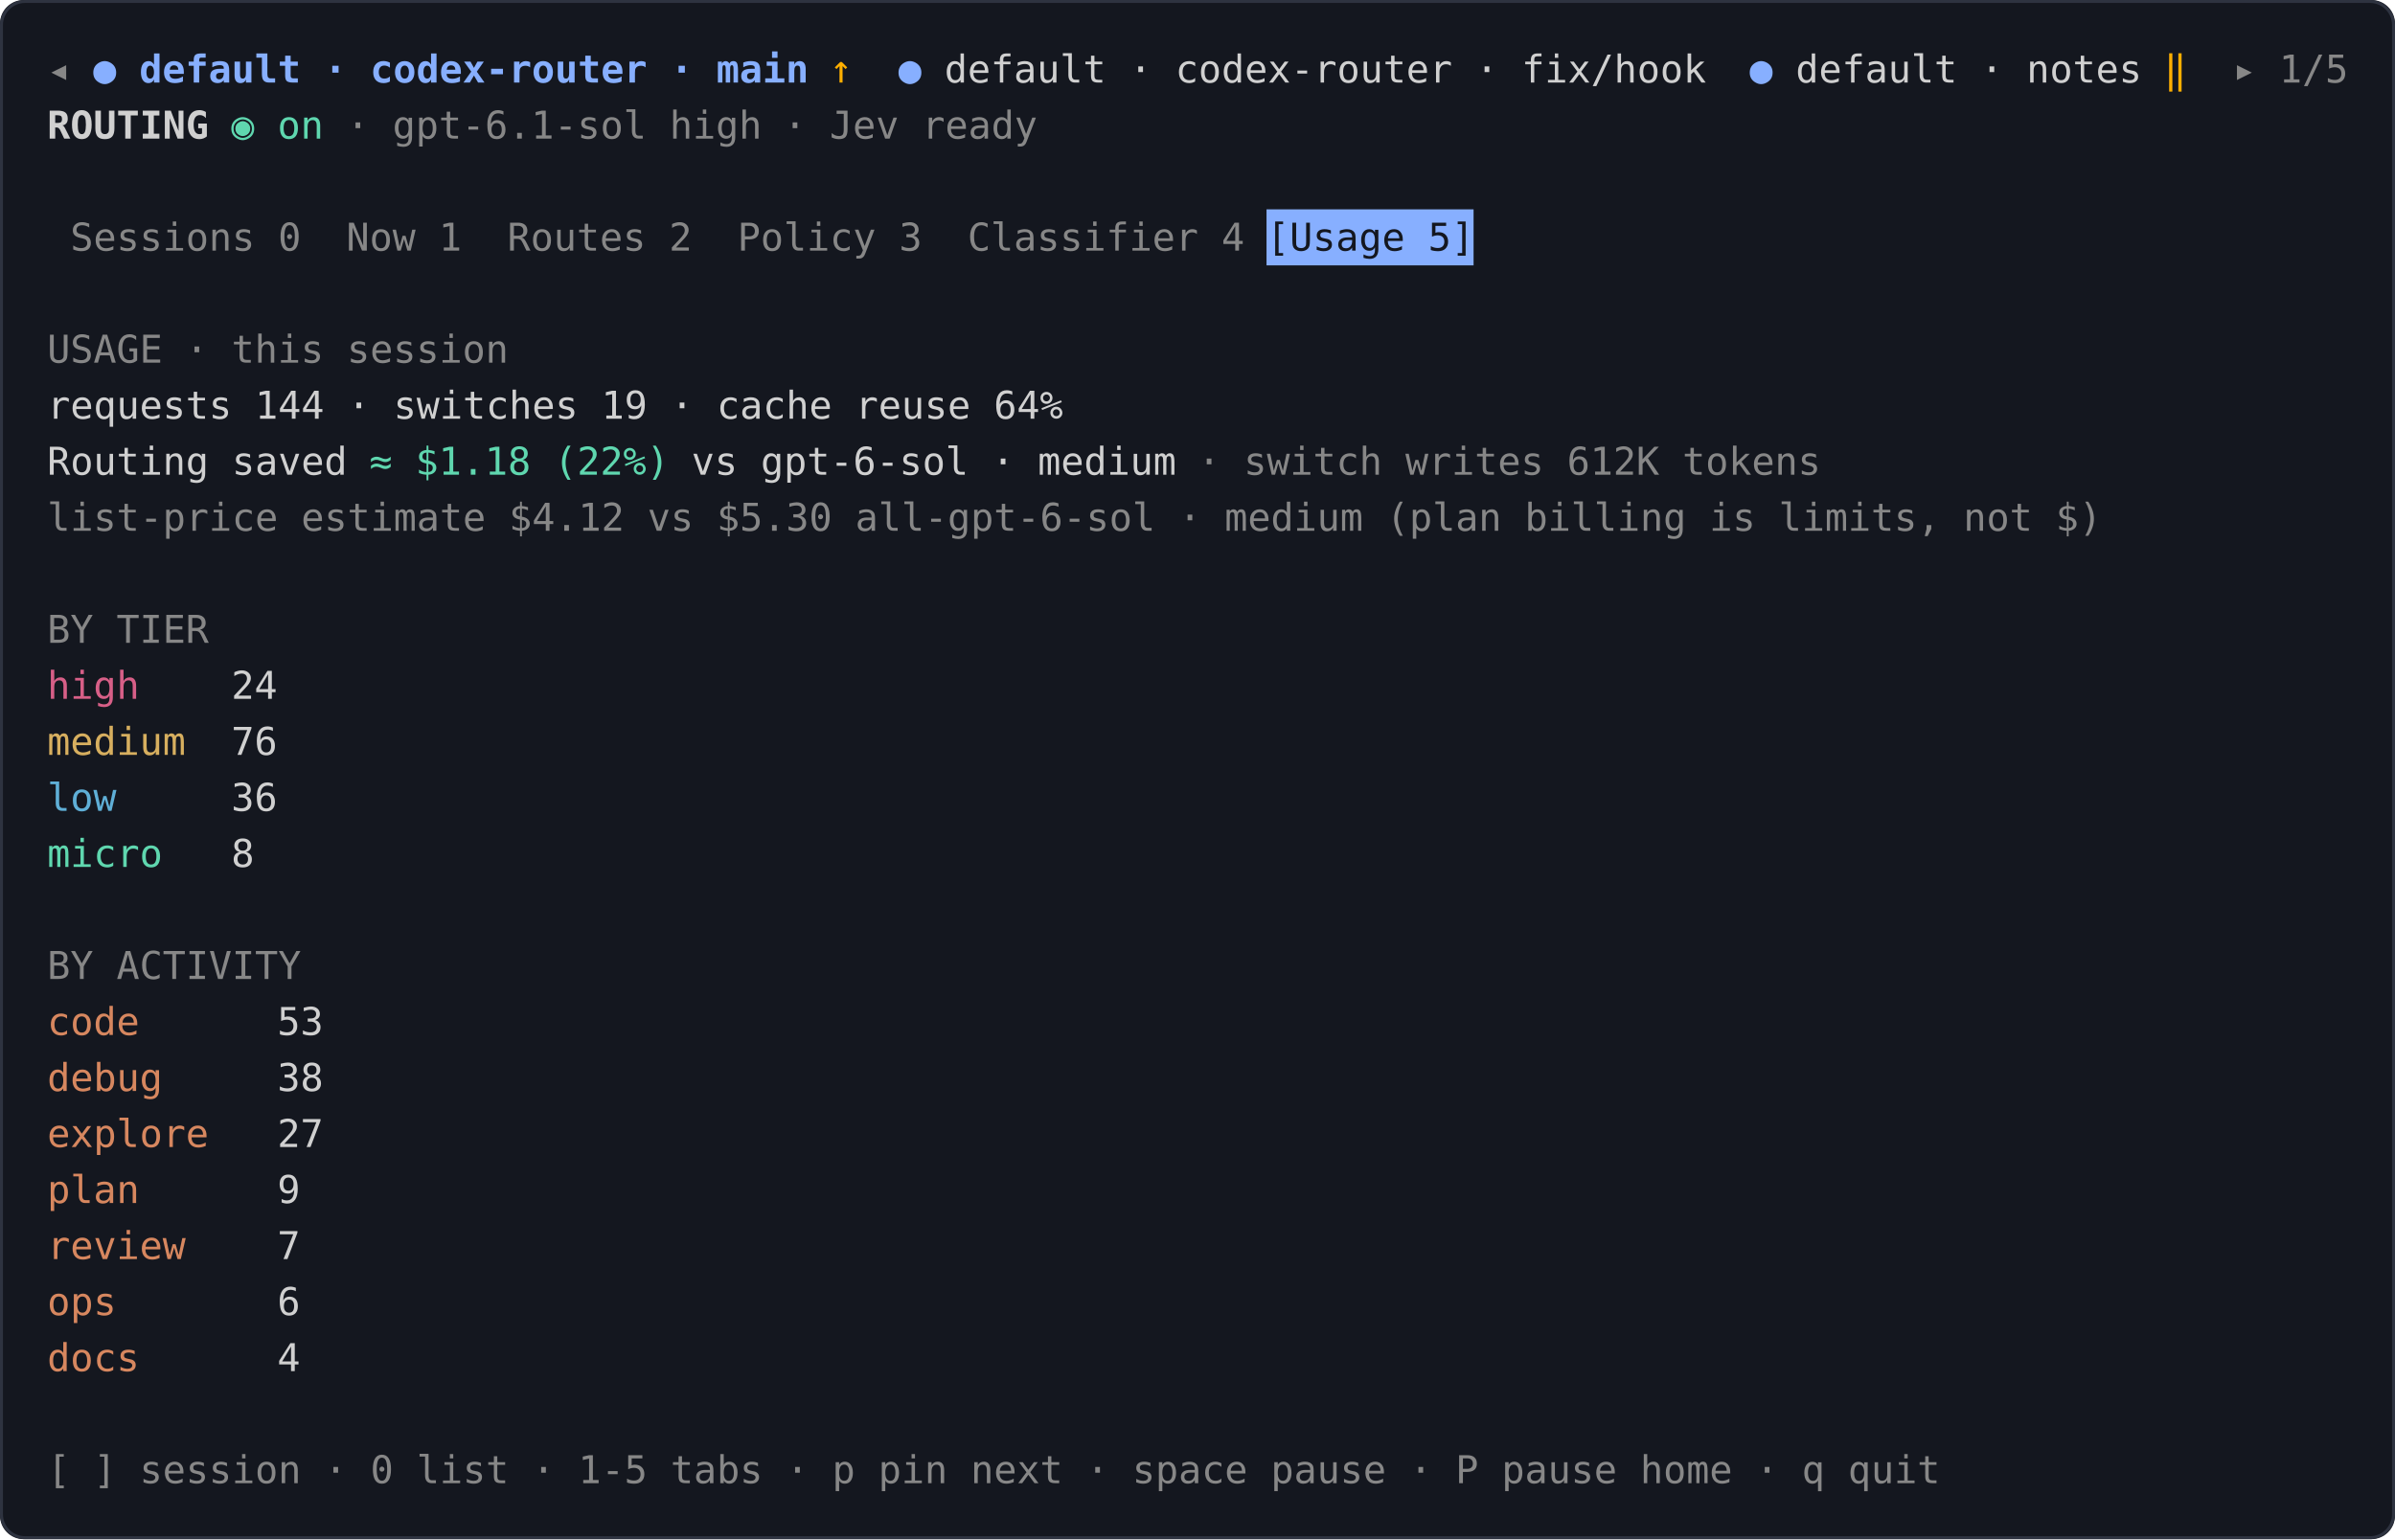
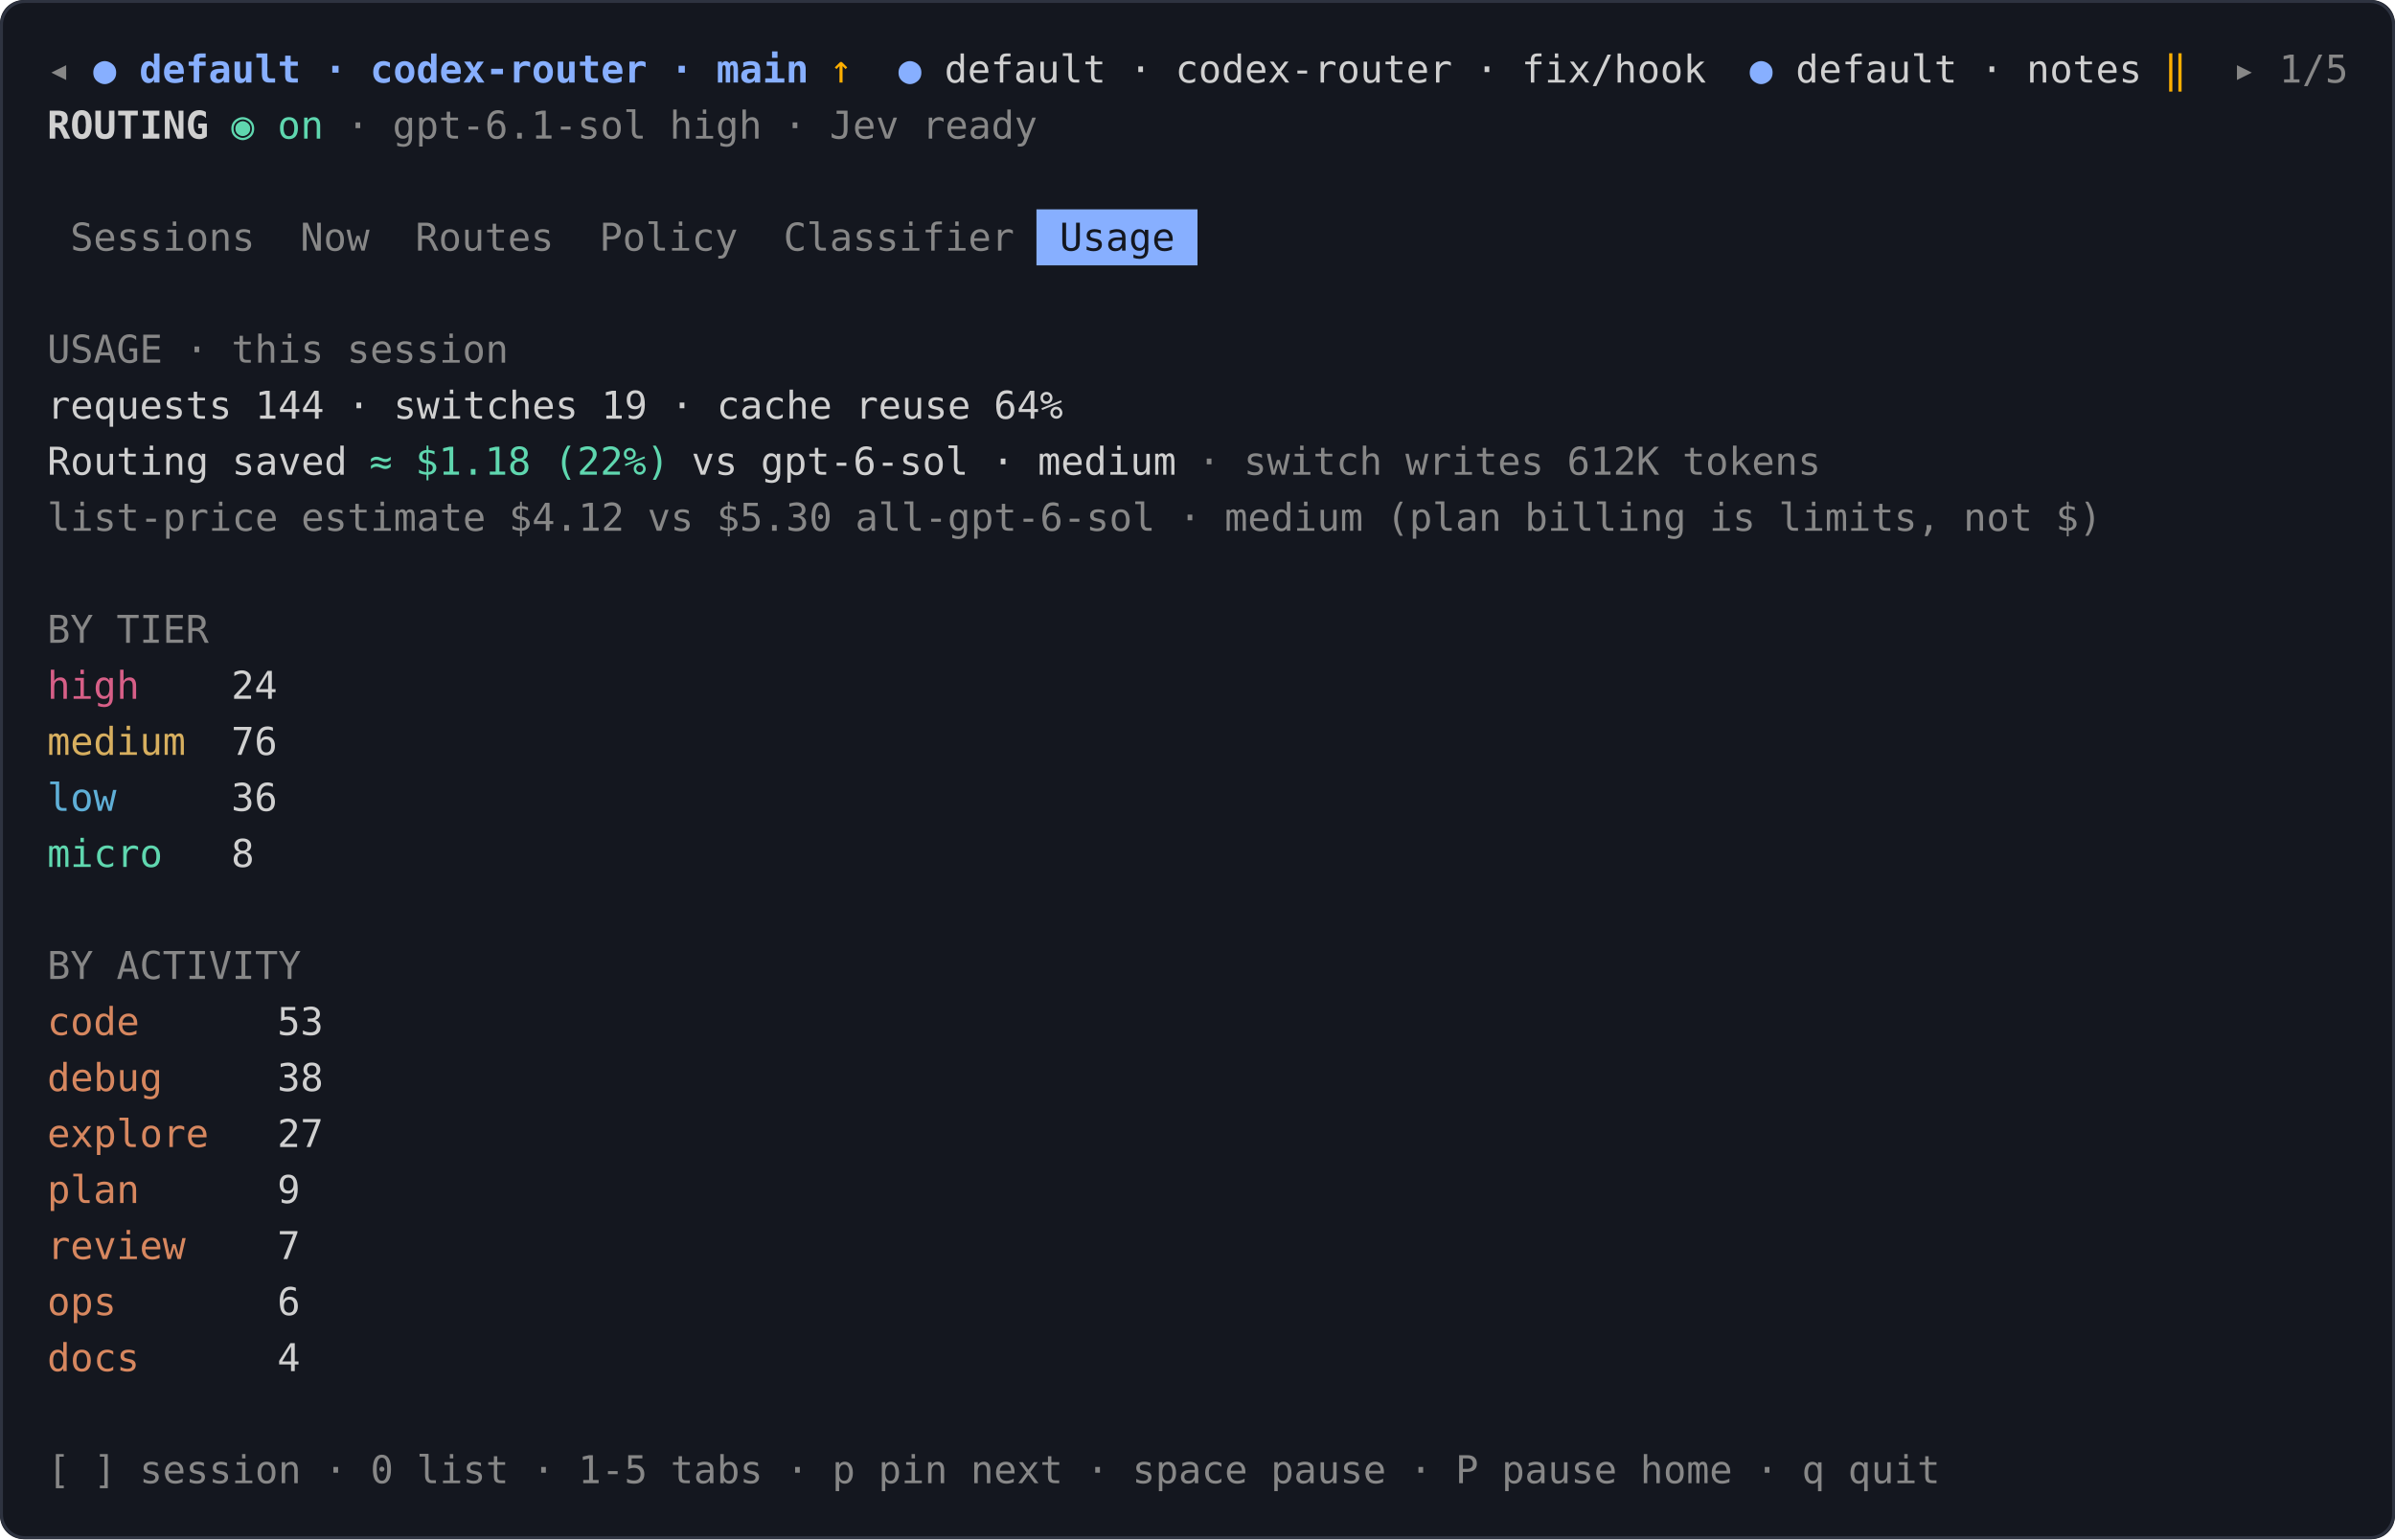
<svg xmlns="http://www.w3.org/2000/svg" viewBox="0 0 812 522" width="812" height="522" role="img" aria-labelledby="title desc">
  <style>text { font-family: ui-monospace, SFMono-Regular, Menlo, Consolas, 'DejaVu Sans Mono', monospace; font-size: 13px; }</style>
  <rect width="812" height="522" rx="8" fill="#14171f" />
  <rect x="0.5" y="0.5" width="811" height="521" rx="8" fill="none" stroke="#2e3340" />
  <text x="16.0" y="28.0" fill="#878787" xml:space="preserve">◂ </text>
  <text x="31.6" y="28.0" fill="#87afff" xml:space="preserve">● </text>
  <text x="47.2" y="28.0" fill="#87afff" font-weight="700" xml:space="preserve">default · codex-router · main</text>
  <text x="273.4" y="28.0" fill="#ffaf00" xml:space="preserve"> ↑</text>
  <text x="304.6" y="28.0" fill="#87afff" xml:space="preserve">● </text>
  <text x="320.2" y="28.0" fill="#d0d0d0" xml:space="preserve">default · codex-router · fix/hook</text>
  <text x="593.2" y="28.0" fill="#87afff" xml:space="preserve">● </text>
  <text x="608.8" y="28.0" fill="#d0d0d0" xml:space="preserve">default · notes</text>
  <text x="725.8" y="28.0" fill="#ffaf00" xml:space="preserve"> ‖</text>
  <text x="749.2" y="28.0" fill="#878787" xml:space="preserve"> ▸ 1/5</text>
  <text x="16.0" y="47.0" fill="#d0d0d0" font-weight="700" xml:space="preserve">ROUTING</text>
  <text x="78.4" y="47.0" fill="#5fd7af" xml:space="preserve">◉ on</text>
  <text x="109.6" y="47.0" fill="#878787" xml:space="preserve"> · gpt-6.1-sol high</text>
  <text x="257.8" y="47.0" fill="#878787" xml:space="preserve"> · Jev ready</text>
-   <text x="16.0" y="85.0" fill="#878787" xml:space="preserve"> Sessions 0 </text>
-   <text x="109.6" y="85.0" fill="#878787" xml:space="preserve"> Now 1 </text>
-   <text x="164.2" y="85.0" fill="#878787" xml:space="preserve"> Routes 2 </text>
-   <text x="242.2" y="85.0" fill="#878787" xml:space="preserve"> Policy 3 </text>
-   <text x="320.2" y="85.0" fill="#878787" xml:space="preserve"> Classifier 4 </text>
-   <rect x="429.4" y="71.0" width="70.2" height="19" fill="#87afff" />
-   <text x="429.4" y="85.0" fill="#14171f" xml:space="preserve">[Usage 5]</text>
+   <text x="16.0" y="85.0" fill="#878787" xml:space="preserve"> Sessions </text>
+   <text x="94.0" y="85.0" fill="#878787" xml:space="preserve"> Now </text>
+   <text x="133.0" y="85.0" fill="#878787" xml:space="preserve"> Routes </text>
+   <text x="195.4" y="85.0" fill="#878787" xml:space="preserve"> Policy </text>
+   <text x="257.8" y="85.0" fill="#878787" xml:space="preserve"> Classifier </text>
+   <rect x="351.4" y="71.0" width="54.6" height="19" fill="#87afff" />
+   <text x="351.4" y="85.0" fill="#14171f" xml:space="preserve"> Usage </text>
  <text x="16.0" y="123.0" fill="#878787" xml:space="preserve">USAGE</text>
  <text x="55.0" y="123.0" fill="#878787" xml:space="preserve"> · this session</text>
  <text x="16.0" y="142.0" fill="#d0d0d0" xml:space="preserve">requests 144 · switches 19 · cache reuse 64%</text>
  <text x="16.0" y="161.0" fill="#d0d0d0" xml:space="preserve">Routing saved </text>
  <text x="125.2" y="161.0" fill="#5fd7af" xml:space="preserve">≈ $1.18 (22%)</text>
  <text x="226.6" y="161.0" fill="#d0d0d0" xml:space="preserve"> vs gpt-6-sol · medium</text>
  <text x="398.2" y="161.0" fill="#878787" xml:space="preserve"> · switch writes 612K tokens</text>
  <text x="16.0" y="180.0" fill="#878787" xml:space="preserve">list-price estimate $4.12 vs $5.30 all-gpt-6-sol · medium (plan billing is limits, not $)</text>
  <text x="16.0" y="218.0" fill="#878787" xml:space="preserve">BY TIER</text>
  <text x="16.0" y="237.0" fill="#d75f87" xml:space="preserve">high    </text>
  <text x="78.4" y="237.0" fill="#d0d0d0" xml:space="preserve">24</text>
  <text x="16.0" y="256.0" fill="#d7af5f" xml:space="preserve">medium  </text>
  <text x="78.4" y="256.0" fill="#d0d0d0" xml:space="preserve">76</text>
  <text x="16.0" y="275.0" fill="#5fafd7" xml:space="preserve">low     </text>
  <text x="78.4" y="275.0" fill="#d0d0d0" xml:space="preserve">36</text>
  <text x="16.0" y="294.0" fill="#5fd7af" xml:space="preserve">micro   </text>
  <text x="78.4" y="294.0" fill="#d0d0d0" xml:space="preserve">8</text>
  <text x="16.0" y="332.0" fill="#878787" xml:space="preserve">BY ACTIVITY</text>
  <text x="16.0" y="351.0" fill="#d7875f" xml:space="preserve">code      </text>
  <text x="94.0" y="351.0" fill="#d0d0d0" xml:space="preserve">53</text>
  <text x="16.0" y="370.0" fill="#d7875f" xml:space="preserve">debug     </text>
  <text x="94.0" y="370.0" fill="#d0d0d0" xml:space="preserve">38</text>
  <text x="16.0" y="389.0" fill="#d7875f" xml:space="preserve">explore   </text>
  <text x="94.0" y="389.0" fill="#d0d0d0" xml:space="preserve">27</text>
  <text x="16.0" y="408.0" fill="#d7875f" xml:space="preserve">plan      </text>
  <text x="94.0" y="408.0" fill="#d0d0d0" xml:space="preserve">9</text>
  <text x="16.0" y="427.0" fill="#d7875f" xml:space="preserve">review    </text>
  <text x="94.0" y="427.0" fill="#d0d0d0" xml:space="preserve">7</text>
  <text x="16.0" y="446.0" fill="#d7875f" xml:space="preserve">ops       </text>
  <text x="94.0" y="446.0" fill="#d0d0d0" xml:space="preserve">6</text>
  <text x="16.0" y="465.0" fill="#d7875f" xml:space="preserve">docs      </text>
  <text x="94.0" y="465.0" fill="#d0d0d0" xml:space="preserve">4</text>
  <text x="16.0" y="503.0" fill="#878787" xml:space="preserve">[ ] session · 0 list · 1-5 tabs · p pin next · space pause · P pause home · q quit</text>
</svg>
